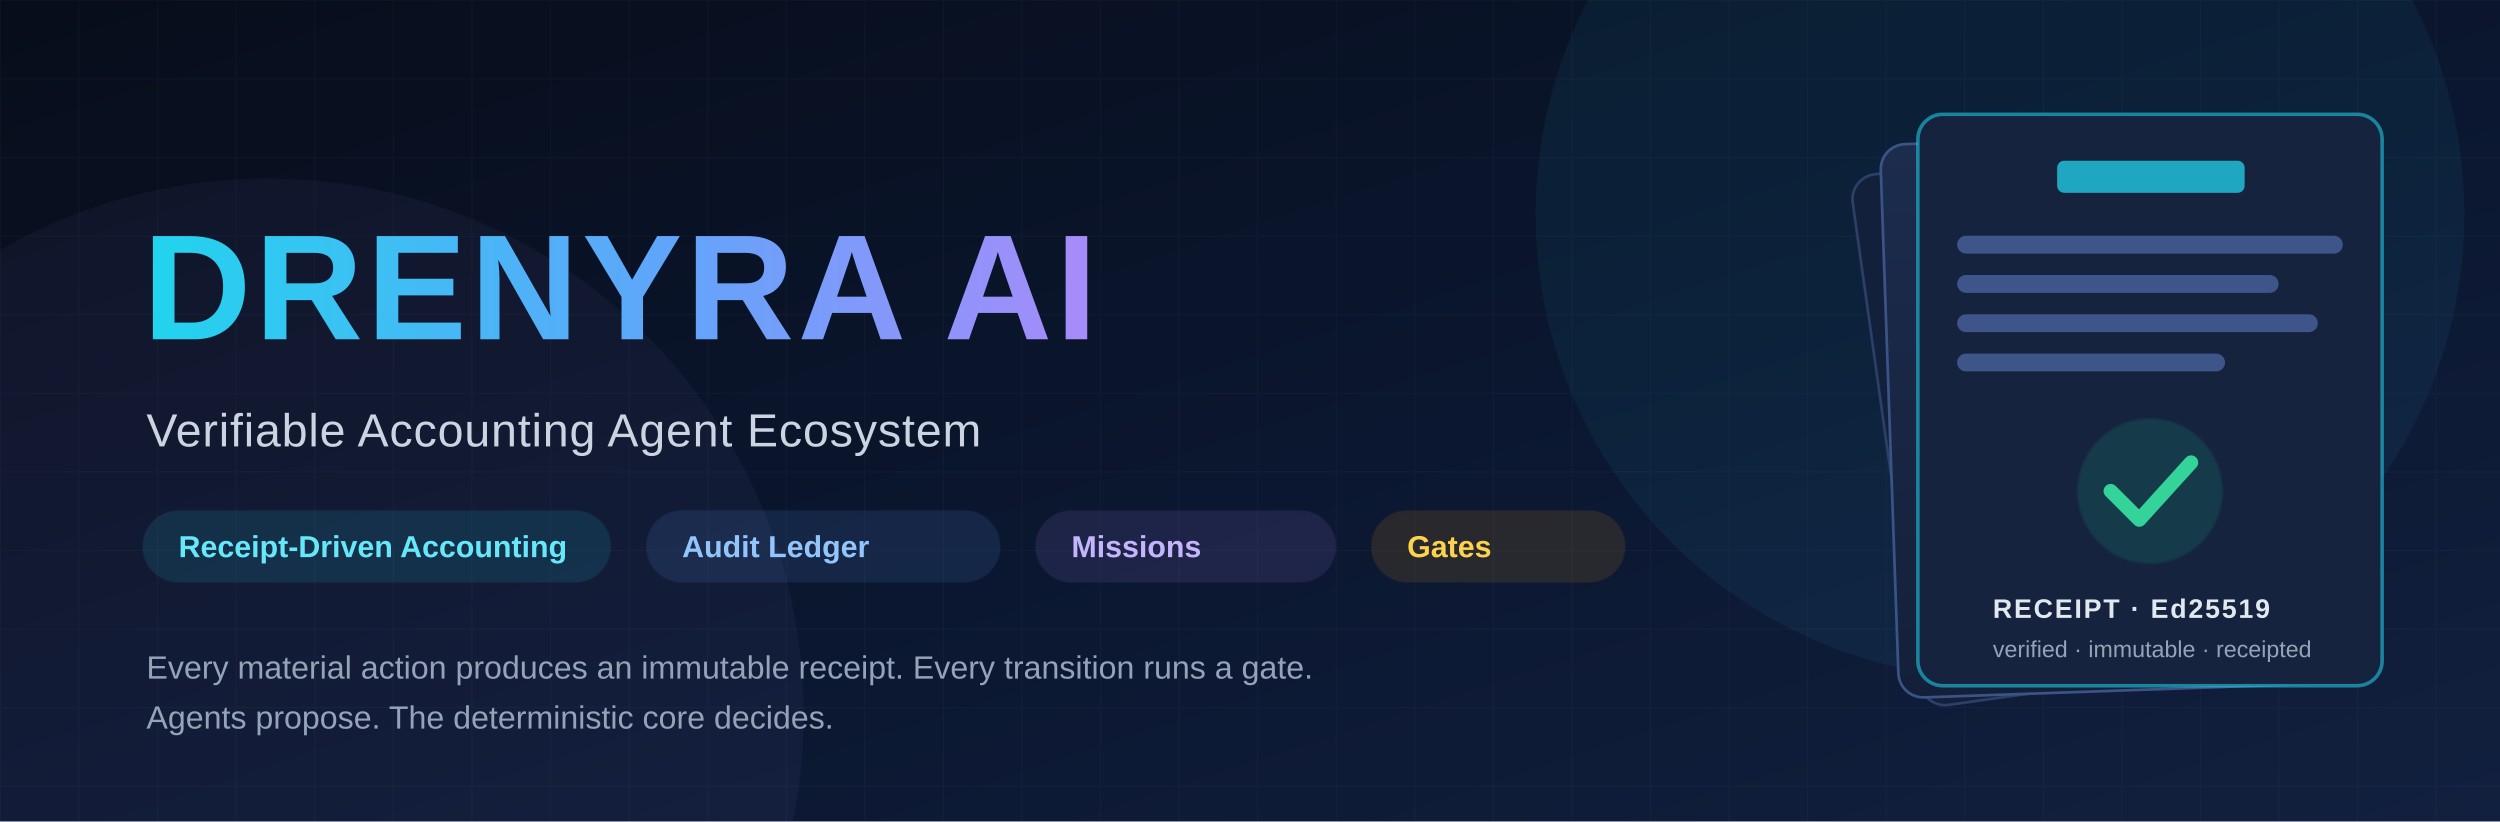
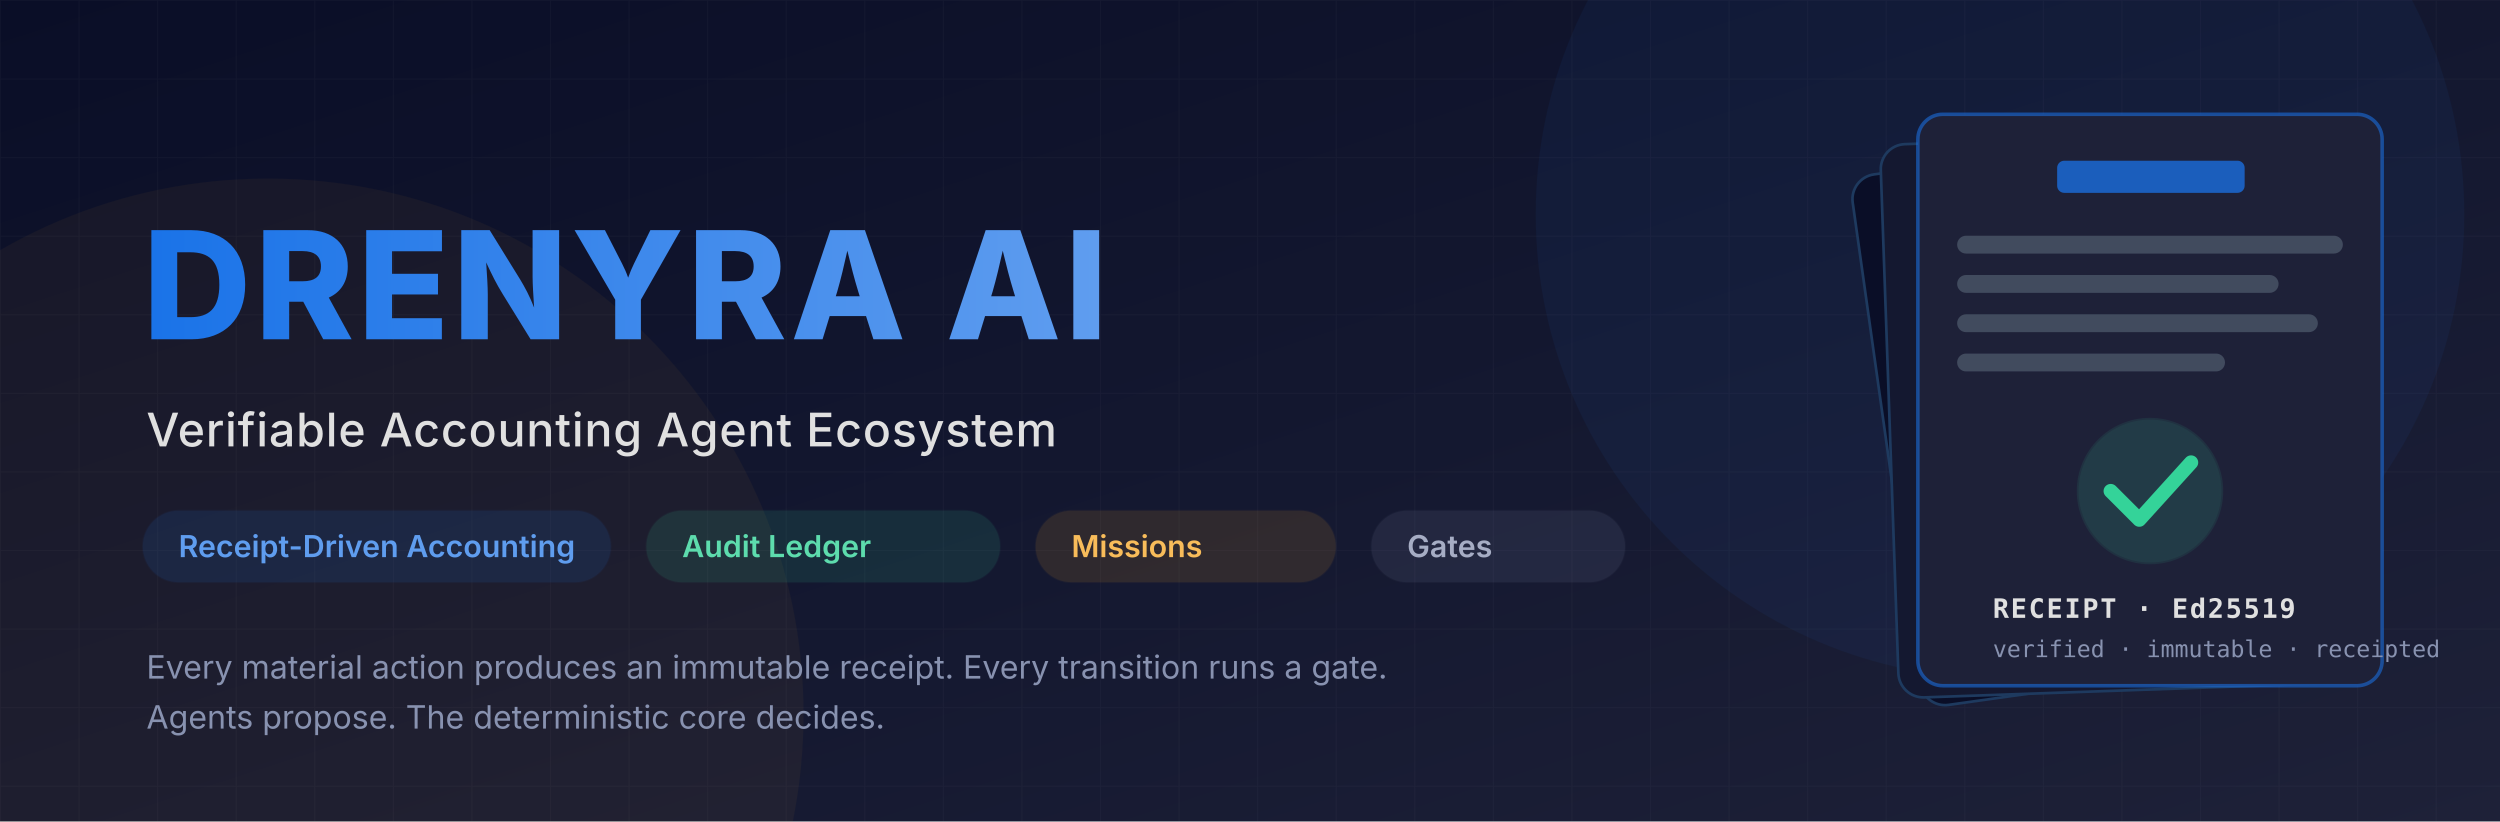
<svg xmlns="http://www.w3.org/2000/svg" width="1400" height="460" viewBox="0 0 1400 460" role="img" aria-label="Drenyra AI — Verifiable Accounting Agent Ecosystem">
  <defs>
    <linearGradient id="bg" x1="0" y1="0" x2="1" y2="1">
-       <stop offset="0%" stop-color="#070d1a" />
-       <stop offset="55%" stop-color="#0b1730" />
-       <stop offset="100%" stop-color="#12203f" />
+       <stop offset="0%" stop-color="#0a0e27" />
+       <stop offset="55%" stop-color="#141830" />
+       <stop offset="100%" stop-color="#1e2138" />
    </linearGradient>
    <linearGradient id="title" x1="0" y1="0" x2="1" y2="0">
-       <stop offset="0%" stop-color="#22d3ee" />
-       <stop offset="55%" stop-color="#60a5fa" />
-       <stop offset="100%" stop-color="#a78bfa" />
+       <stop offset="0%" stop-color="#1a73e8" />
+       <stop offset="100%" stop-color="#5f9def" />
    </linearGradient>
-     <linearGradient id="gold" x1="0" y1="0" x2="1" y2="0">
-       <stop offset="0%" stop-color="#f59e0b" />
-       <stop offset="100%" stop-color="#fbbf24" />
+     <linearGradient id="accent" x1="0" y1="0" x2="1" y2="0">
+       <stop offset="0%" stop-color="#f5a623" />
+       <stop offset="100%" stop-color="#fccc50" />
    </linearGradient>
    <linearGradient id="card" x1="0" y1="0" x2="0" y2="1">
-       <stop offset="0%" stop-color="#1c2c4d" />
-       <stop offset="100%" stop-color="#14203a" />
+       <stop offset="0%" stop-color="#141830" />
+       <stop offset="100%" stop-color="#141830" />
    </linearGradient>
    <pattern id="grid" width="44" height="44" patternUnits="userSpaceOnUse">
      <path d="M 44 0 L 0 0 0 44" fill="none" stroke="#ffffff" stroke-opacity="0.03" stroke-width="1" />
    </pattern>
  </defs>
  <rect width="1400" height="460" fill="url(#bg)" />
  <rect width="1400" height="460" fill="url(#grid)" />
-   <circle cx="1120" cy="120" r="260" fill="#22d3ee" opacity="0.06" />
-   <circle cx="150" cy="400" r="300" fill="#a78bfa" opacity="0.05" />
-   <text x="80" y="190" font-family="'Segoe UI', 'Helvetica Neue', Arial, sans-serif" font-size="84" font-weight="800" letter-spacing="2" fill="url(#title)">DRENYRA AI</text>
-   <text x="82" y="250" font-family="'Segoe UI', 'Helvetica Neue', Arial, sans-serif" font-size="26" font-weight="500" fill="#cbd5e1" letter-spacing="0.5">Verifiable Accounting Agent Ecosystem</text>
-   <g font-family="'Segoe UI', 'Helvetica Neue', Arial, sans-serif" font-size="17" font-weight="600">
-     <rect x="80" y="286" width="262" height="40" rx="20" fill="#22d3ee" opacity="0.12" stroke="#22d3ee" stroke-opacity="0.35" />
-     <text x="100" y="312" fill="#67e8f9">Receipt-Driven Accounting</text>
-     <rect x="362" y="286" width="198" height="40" rx="20" fill="#60a5fa" opacity="0.12" stroke="#60a5fa" stroke-opacity="0.35" />
-     <text x="382" y="312" fill="#93c5fd">Audit Ledger</text>
-     <rect x="580" y="286" width="168" height="40" rx="20" fill="#a78bfa" opacity="0.12" stroke="#a78bfa" stroke-opacity="0.35" />
-     <text x="600" y="312" fill="#c4b5fd">Missions</text>
-     <rect x="768" y="286" width="142" height="40" rx="20" fill="#f59e0b" opacity="0.12" stroke="#f59e0b" stroke-opacity="0.35" />
-     <text x="788" y="312" fill="#fcd34d">Gates</text>
+   <circle cx="1120" cy="120" r="260" fill="#1a73e8" opacity="0.06" />
+   <circle cx="150" cy="400" r="300" fill="#f5a623" opacity="0.05" />
+   <text x="80" y="190" font-family="'Space Grotesk', 'Inter', 'Segoe UI', sans-serif" font-size="84" font-weight="800" letter-spacing="2" fill="url(#title)">DRENYRA AI</text>
+   <text x="82" y="250" font-family="'Inter', 'Segoe UI', 'Helvetica Neue', Arial, sans-serif" font-size="26" font-weight="500" fill="#e0e0e0" letter-spacing="0.5">Verifiable Accounting Agent Ecosystem</text>
+   <g font-family="'Inter', 'Segoe UI', 'Helvetica Neue', Arial, sans-serif" font-size="17" font-weight="600">
+     <rect x="80" y="286" width="262" height="40" rx="20" fill="#1a73e8" opacity="0.12" stroke="#1a73e8" stroke-opacity="0.35" />
+     <text x="100" y="312" fill="#5f9def">Receipt-Driven Accounting</text>
+     <rect x="362" y="286" width="198" height="40" rx="20" fill="#34d399" opacity="0.12" stroke="#34d399" stroke-opacity="0.35" />
+     <text x="382" y="312" fill="#5ddcad">Audit Ledger</text>
+     <rect x="580" y="286" width="168" height="40" rx="20" fill="#f5a623" opacity="0.12" stroke="#f5a623" stroke-opacity="0.35" />
+     <text x="600" y="312" fill="#f8bc5a">Missions</text>
+     <rect x="768" y="286" width="142" height="40" rx="20" fill="#8892b0" opacity="0.12" stroke="#8892b0" stroke-opacity="0.35" />
+     <text x="788" y="312" fill="#a6adc4">Gates</text>
  </g>
-   <text x="82" y="380" font-family="'Segoe UI', 'Helvetica Neue', Arial, sans-serif" font-size="18" fill="#94a3b8">
-     Every material action produces an immutable receipt. Every transition runs a gate.
-   </text>
-   <text x="82" y="408" font-family="'Segoe UI', 'Helvetica Neue', Arial, sans-serif" font-size="18" fill="#94a3b8">
-     Agents propose. The deterministic core decides.
-   </text>
+   <text x="82" y="380" font-family="'Inter', 'Segoe UI', 'Helvetica Neue', Arial, sans-serif" font-size="18" fill="#8892b0">
+         Every material action produces an immutable receipt. Every transition runs a gate.
+       </text>
+   <text x="82" y="408" font-family="'Inter', 'Segoe UI', 'Helvetica Neue', Arial, sans-serif" font-size="18" fill="#8892b0">
+         Agents propose. The deterministic core decides.
+       </text>
  <g transform="translate(1030, 60)">
    <g transform="rotate(-8)">
-       <rect x="0" y="40" width="240" height="300" rx="14" fill="#13203c" stroke="#2c3f66" stroke-width="1.5" />
-       <rect x="70" y="70" width="100" height="18" rx="4" fill="#22d3ee" opacity="0.5" />
-       <rect x="24" y="110" width="192" height="10" rx="5" fill="#334a75" />
-       <rect x="24" y="132" width="160" height="10" rx="5" fill="#334a75" />
-       <rect x="24" y="154" width="180" height="10" rx="5" fill="#334a75" />
-       <rect x="24" y="176" width="120" height="10" rx="5" fill="#334a75" />
+       <rect x="0" y="40" width="240" height="300" rx="14" fill="#0a0e27" stroke="#1e3a5f" stroke-width="1.5" />
+       <rect x="70" y="70" width="100" height="18" rx="4" fill="#5f9def" opacity="0.5" />
+       <rect x="24" y="110" width="192" height="10" rx="5" fill="#4a5568" />
+       <rect x="24" y="132" width="160" height="10" rx="5" fill="#4a5568" />
+       <rect x="24" y="154" width="180" height="10" rx="5" fill="#4a5568" />
+       <rect x="24" y="176" width="120" height="10" rx="5" fill="#4a5568" />
    </g>
    <g transform="rotate(-2)">
-       <rect x="22" y="22" width="250" height="310" rx="14" fill="url(#card)" stroke="#3b5486" stroke-width="1.5" />
-       <rect x="95" y="50" width="105" height="18" rx="4" fill="#60a5fa" opacity="0.6" />
-       <rect x="44" y="90" width="206" height="10" rx="5" fill="#3a4f7d" />
-       <rect x="44" y="112" width="170" height="10" rx="5" fill="#3a4f7d" />
-       <rect x="44" y="134" width="192" height="10" rx="5" fill="#3a4f7d" />
-       <rect x="44" y="156" width="140" height="10" rx="5" fill="#3a4f7d" />
-       <rect x="44" y="240" width="120" height="10" rx="5" fill="#f59e0b" opacity="0.55" />
-       <rect x="44" y="262" width="96" height="10" rx="5" fill="#f59e0b" opacity="0.35" />
+       <rect x="22" y="22" width="250" height="310" rx="14" fill="url(#card)" stroke="#1e3a5f" stroke-width="1.5" />
+       <rect x="95" y="50" width="105" height="18" rx="4" fill="#5f9def" opacity="0.6" />
+       <rect x="44" y="90" width="206" height="10" rx="5" fill="#4a5568" opacity="0.7" />
+       <rect x="44" y="112" width="170" height="10" rx="5" fill="#4a5568" opacity="0.7" />
+       <rect x="44" y="134" width="192" height="10" rx="5" fill="#4a5568" opacity="0.7" />
+       <rect x="44" y="156" width="140" height="10" rx="5" fill="#4a5568" opacity="0.7" />
+       <rect x="44" y="240" width="120" height="10" rx="5" fill="#f5a623" opacity="0.55" />
+       <rect x="44" y="262" width="96" height="10" rx="5" fill="#f5a623" opacity="0.35" />
    </g>
    <g>
-       <rect x="44" y="4" width="260" height="320" rx="14" fill="#16233f" stroke="#22d3ee" stroke-opacity="0.55" stroke-width="2" />
-       <rect x="122" y="30" width="105" height="18" rx="4" fill="#22d3ee" opacity="0.75" />
-       <rect x="66" y="72" width="216" height="10" rx="5" fill="#3d5589" />
-       <rect x="66" y="94" width="180" height="10" rx="5" fill="#3d5589" />
-       <rect x="66" y="116" width="202" height="10" rx="5" fill="#3d5589" />
-       <rect x="66" y="138" width="150" height="10" rx="5" fill="#3d5589" />
-       <circle cx="174" cy="215" r="40" fill="#10b981" opacity="0.15" stroke="#10b981" stroke-opacity="0.6" stroke-width="2" />
+       <rect x="44" y="4" width="260" height="320" rx="14" fill="#1e2138" stroke="#1a73e8" stroke-opacity="0.55" stroke-width="2" />
+       <rect x="122" y="30" width="105" height="18" rx="4" fill="#1a73e8" opacity="0.75" />
+       <rect x="66" y="72" width="216" height="10" rx="5" fill="#4a5568" opacity="0.8" />
+       <rect x="66" y="94" width="180" height="10" rx="5" fill="#4a5568" opacity="0.8" />
+       <rect x="66" y="116" width="202" height="10" rx="5" fill="#4a5568" opacity="0.8" />
+       <rect x="66" y="138" width="150" height="10" rx="5" fill="#4a5568" opacity="0.8" />
+       <circle cx="174" cy="215" r="40" fill="#34d399" opacity="0.15" stroke="#34d399" stroke-opacity="0.6" stroke-width="2" />
      <path d="M 152 215 L 168 231 L 197 199" fill="none" stroke="#34d399" stroke-width="8" stroke-linecap="round" stroke-linejoin="round" />
-       <text x="86" y="286" font-family="'Segoe UI', 'Helvetica Neue', Arial, sans-serif" font-size="15" font-weight="600" fill="#e2e8f0" letter-spacing="1">RECEIPT · Ed25519</text>
-       <text x="86" y="308" font-family="'Segoe UI', 'Helvetica Neue', Arial, sans-serif" font-size="13" fill="#94a3b8">verified · immutable · receipted</text>
+       <text x="86" y="286" font-family="'Geist Mono', 'JetBrains Mono', monospace" font-size="15" font-weight="600" fill="#e0e0e0" letter-spacing="1">RECEIPT · Ed25519</text>
+       <text x="86" y="308" font-family="'Geist Mono', 'JetBrains Mono', monospace" font-size="13" fill="#8892b0">verified · immutable · receipted</text>
    </g>
  </g>
</svg>
